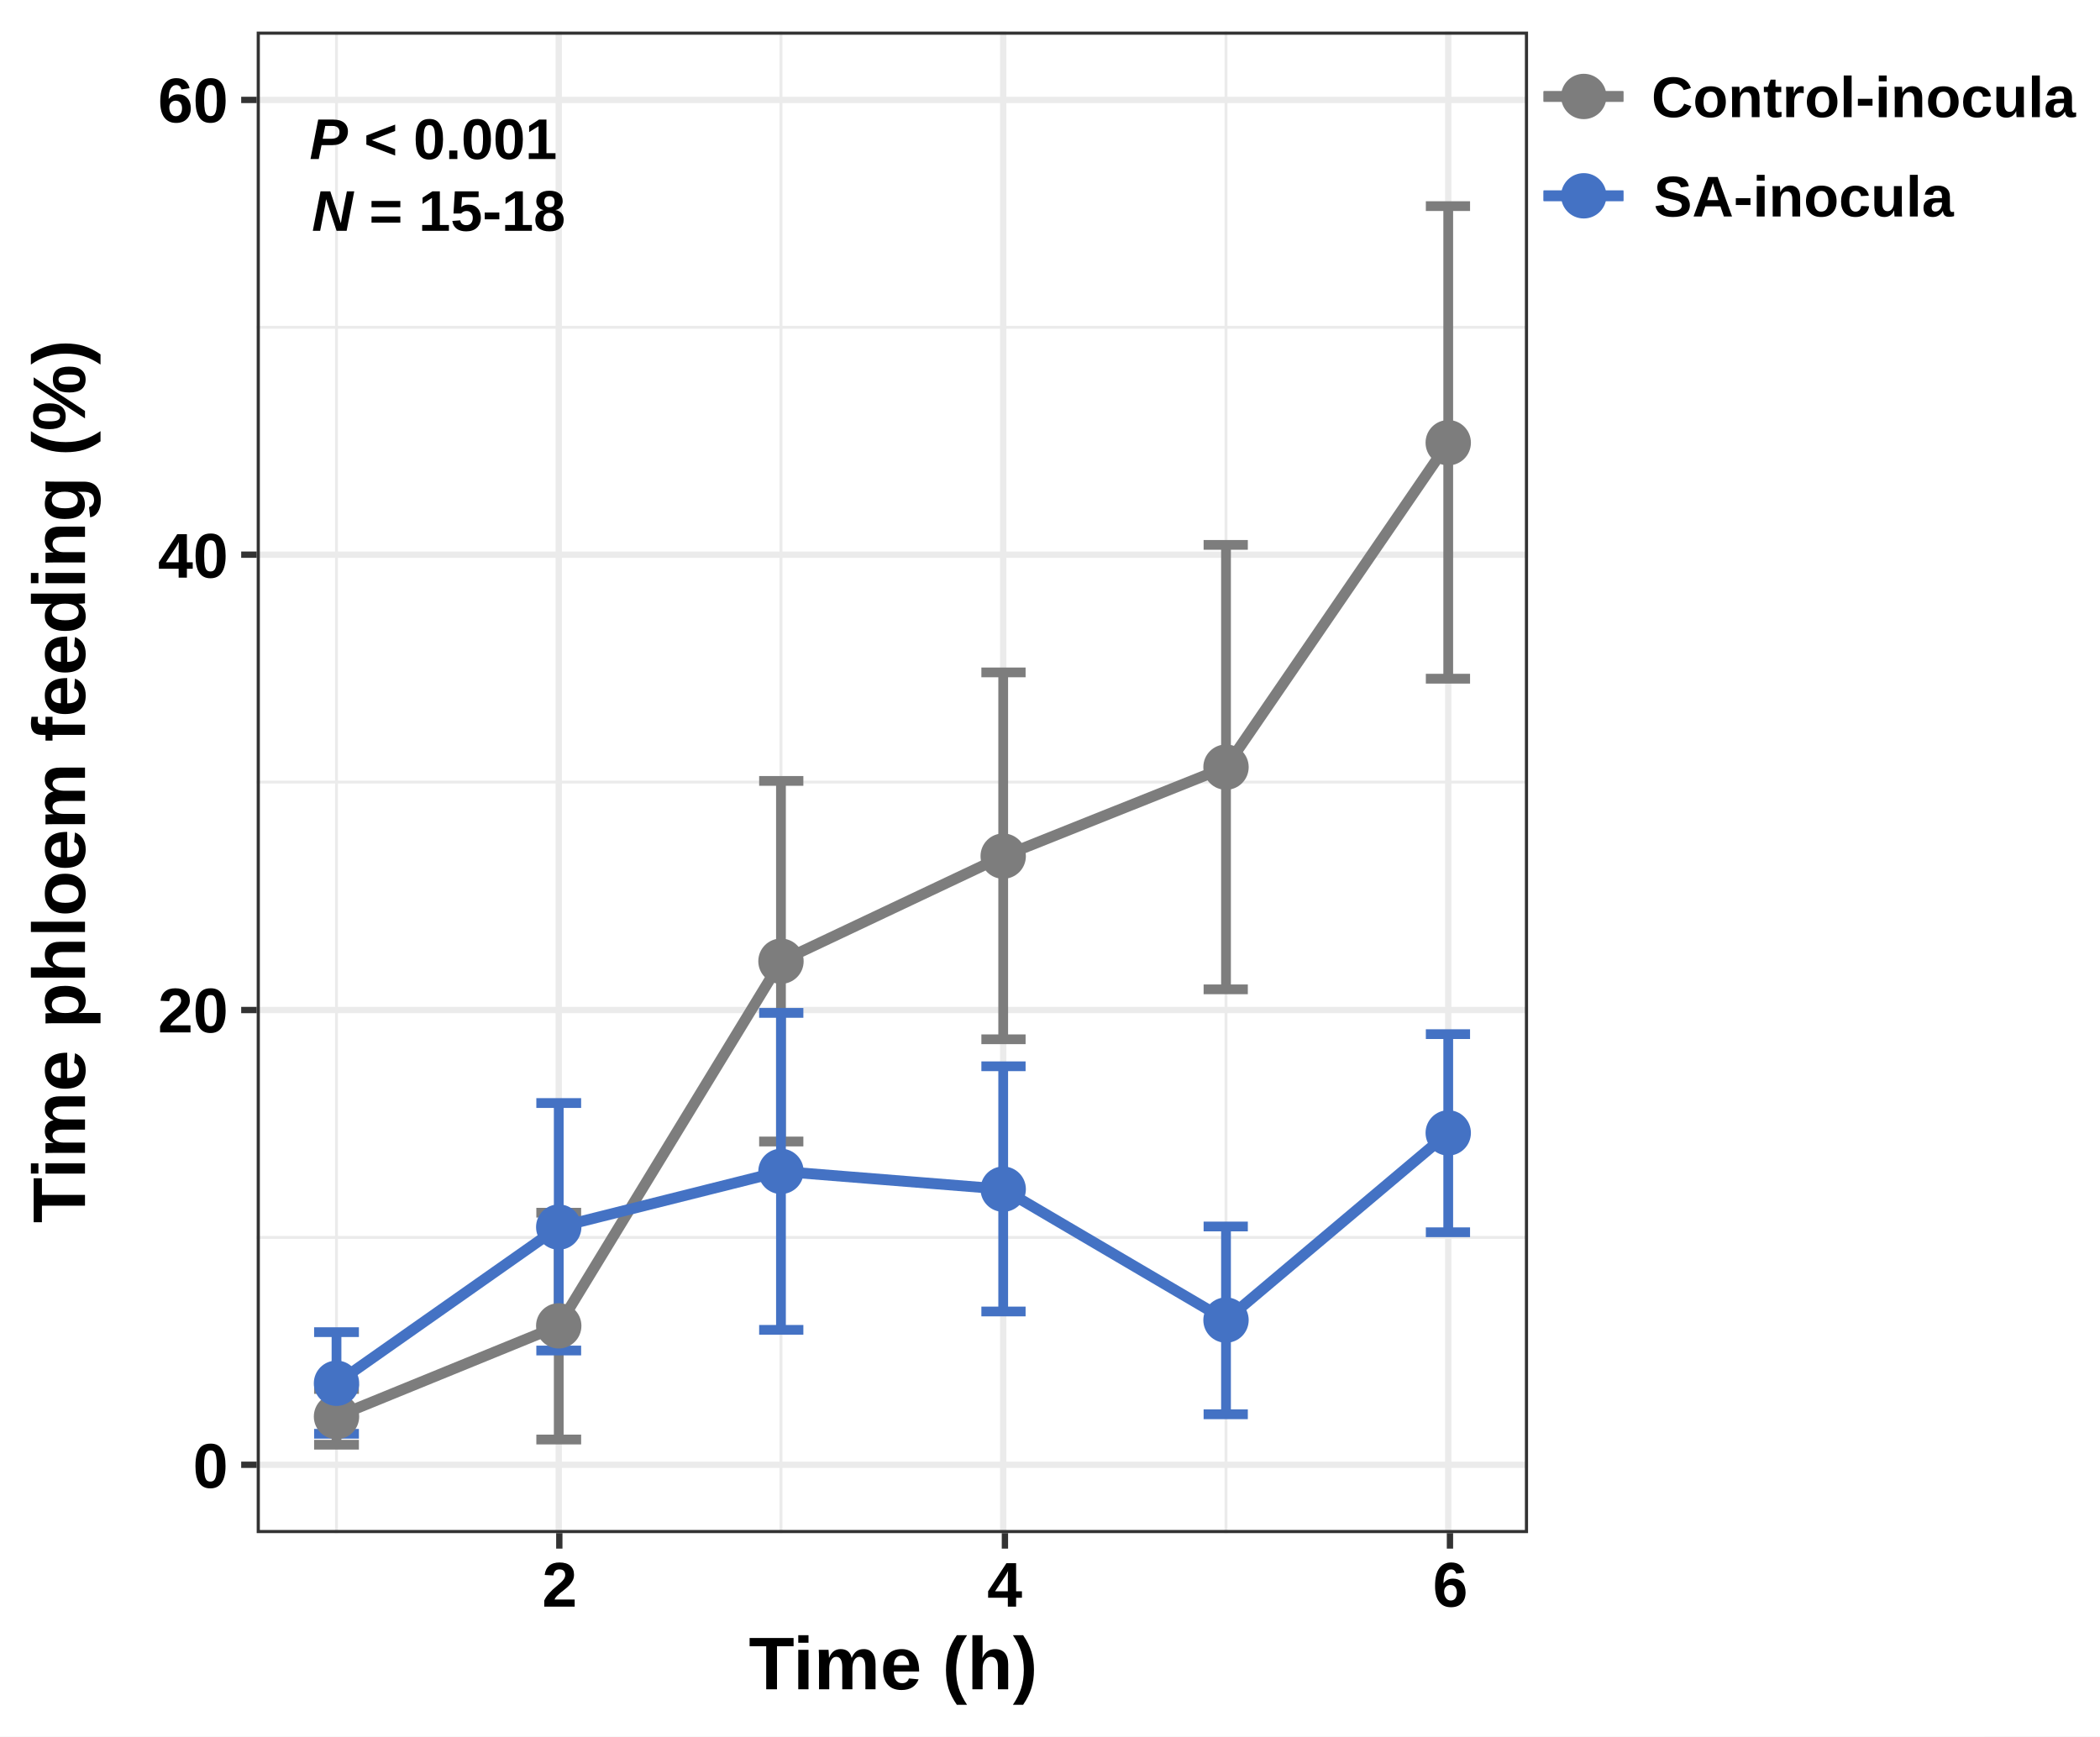
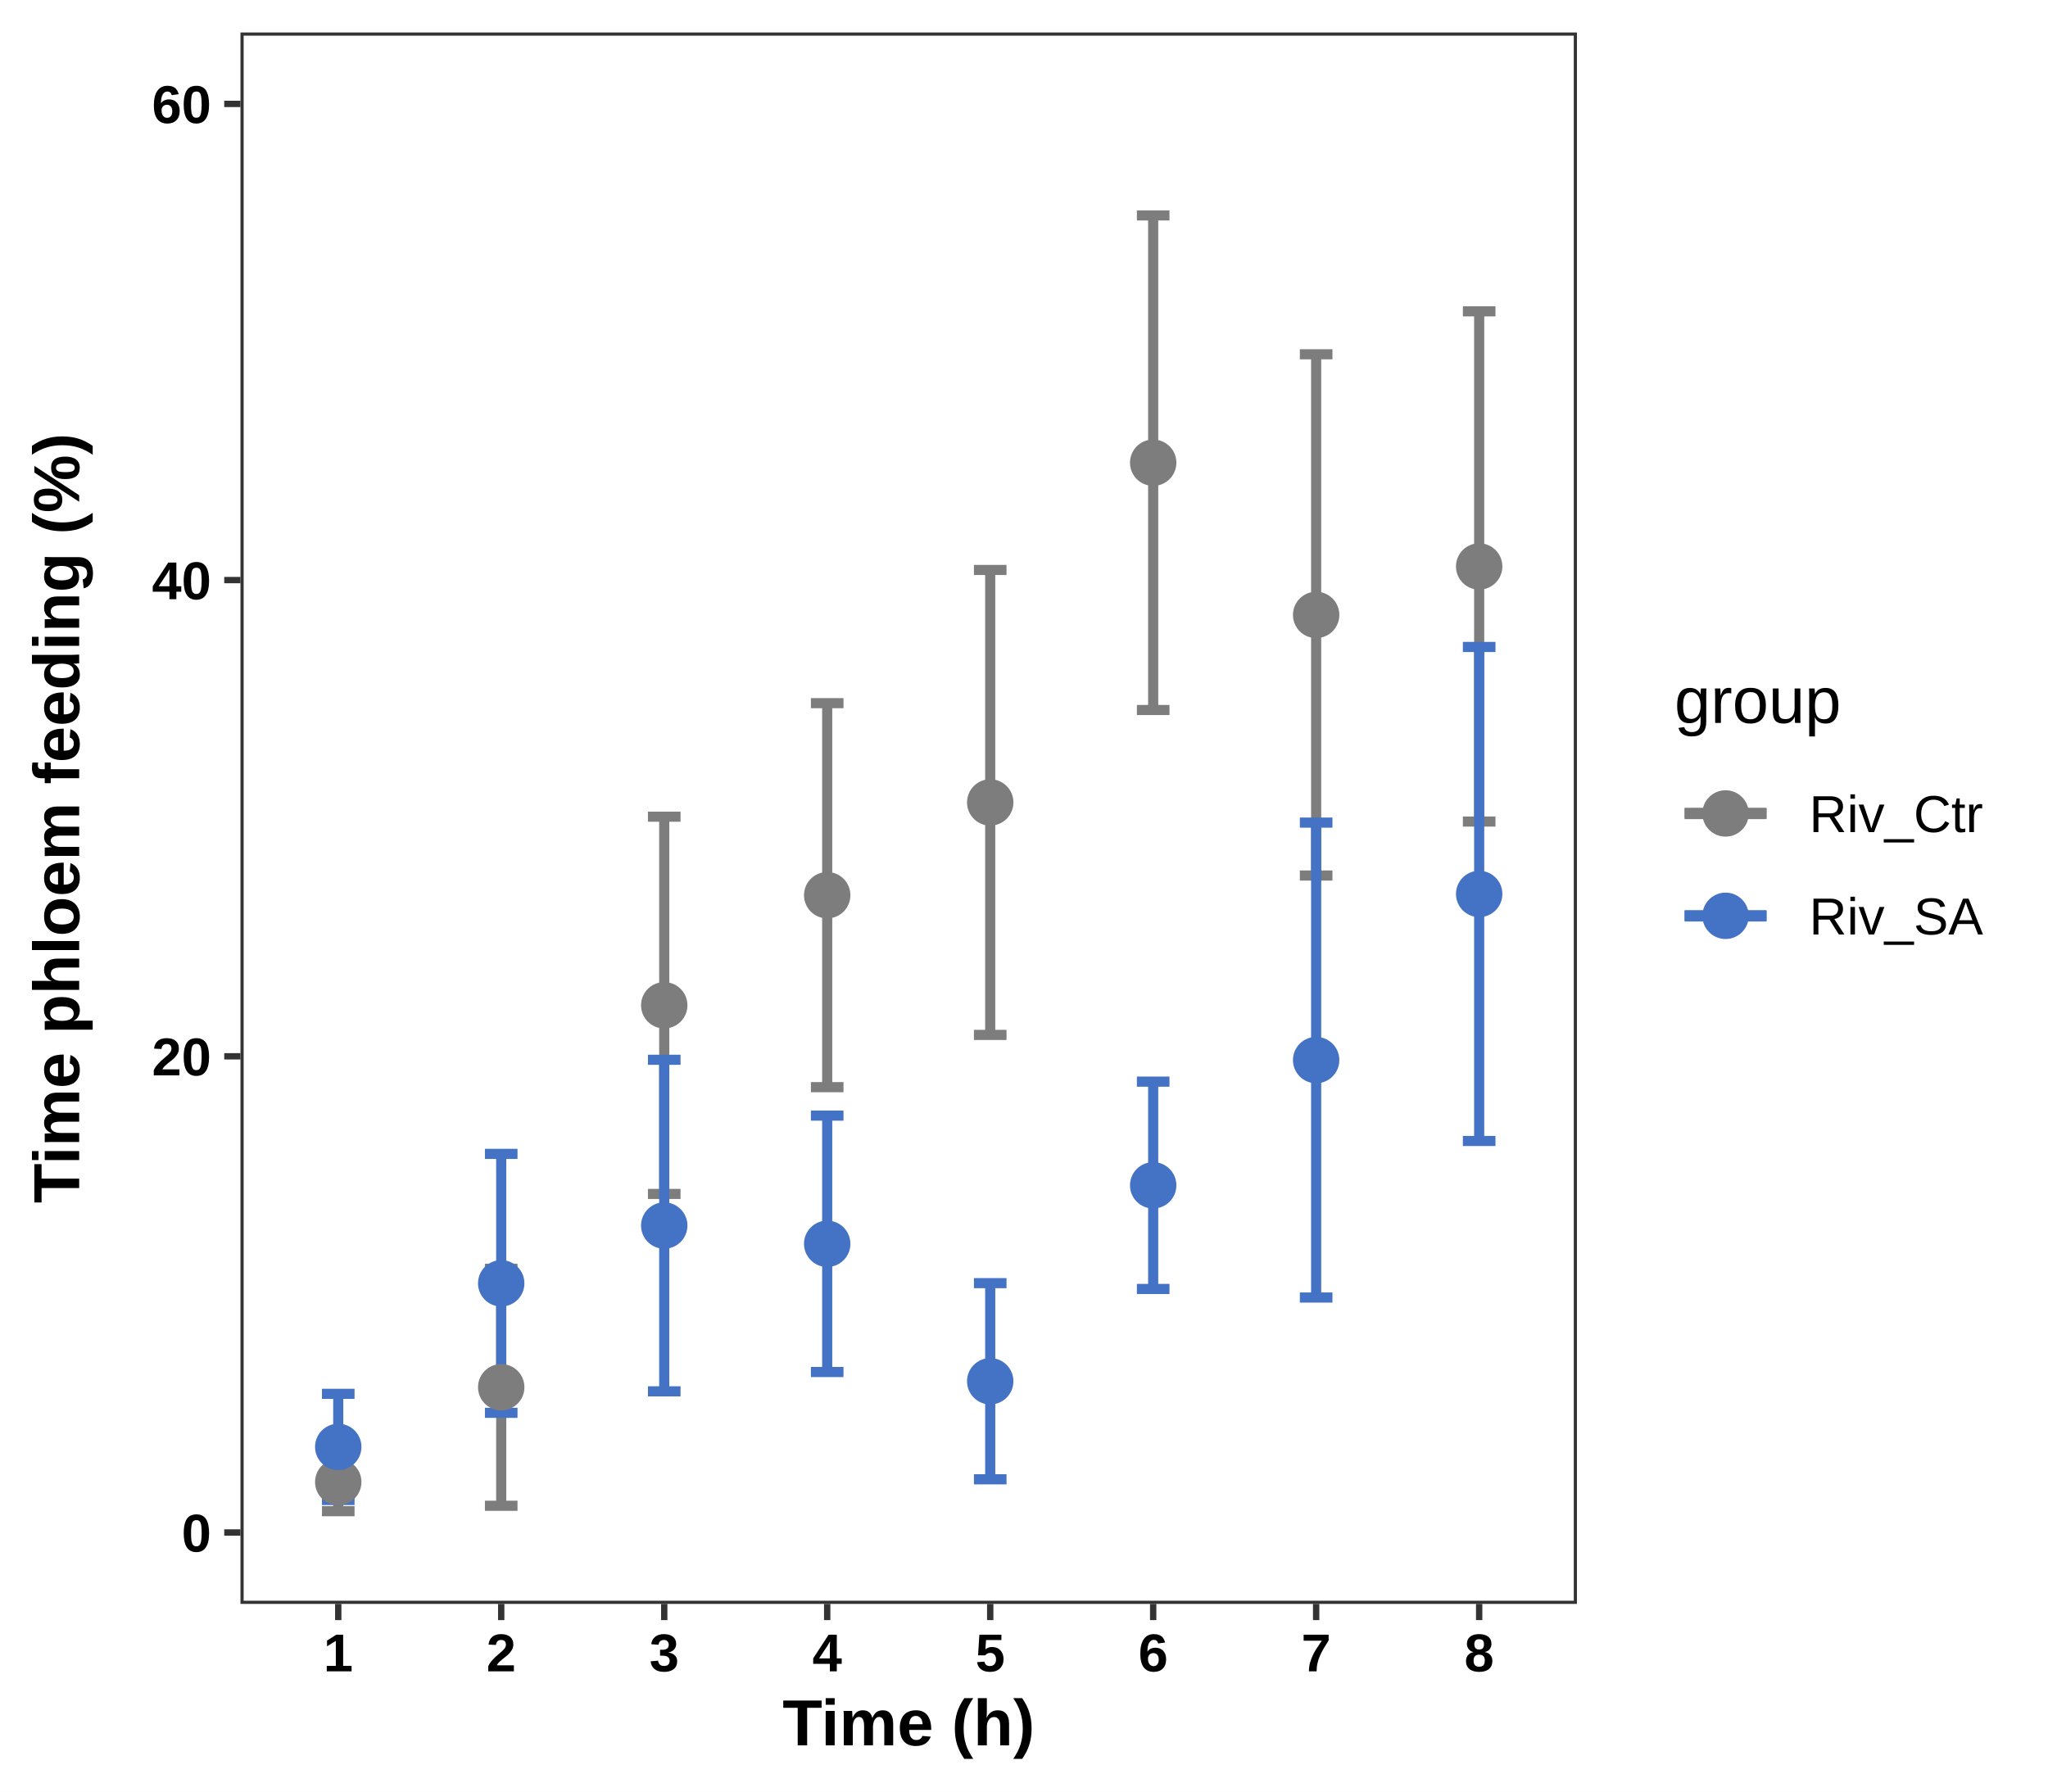
- <svg xmlns="http://www.w3.org/2000/svg" id="Layer_1" data-name="Layer 1" version="1.1" viewBox="0 0 365.7 302.4">
+ <svg xmlns="http://www.w3.org/2000/svg" class="svglite" width="345.60pt" height="302.40pt" viewBox="0 0 345.60 302.40">
  <defs>
-     <style>
-       .cls-1, .cls-2, .cls-3, .cls-4, .cls-5 {
-         fill: #000;
-         font-weight: 700;
-       }
- 
-       .cls-1, .cls-3 {
-         font-size: 10px;
-       }
- 
-       .cls-2 {
-         font-size: 13px;
-       }
- 
-       .cls-2, .cls-6, .cls-3, .cls-4, .cls-5 {
-         font-family: Arial-BoldMT, Arial;
-       }
- 
-       .cls-2, .cls-4, .cls-5 {
-         isolation: isolate;
-       }
- 
-       .cls-7 {
-         letter-spacing: 0em;
-       }
- 
-       .cls-8 {
-         clip-path: url(#clippath-2);
-       }
- 
-       .cls-9, .cls-10, .cls-11, .cls-12, .cls-13, .cls-14, .cls-15, .cls-16, .cls-17, .cls-18, .cls-19 {
-         stroke-linejoin: round;
-       }
- 
-       .cls-9, .cls-20, .cls-11, .cls-12, .cls-14, .cls-15, .cls-16, .cls-17, .cls-18 {
-         fill: none;
-       }
- 
-       .cls-9, .cls-11, .cls-16, .cls-19 {
-         stroke-width: 1.1px;
-       }
- 
-       .cls-9, .cls-18 {
-         stroke: #ebebeb;
-       }
- 
-       .cls-10 {
-         fill: #7d7d7d;
-       }
- 
-       .cls-10, .cls-13 {
-         stroke-width: .7px;
-       }
- 
-       .cls-10, .cls-13, .cls-16, .cls-19 {
-         stroke-linecap: round;
-       }
- 
-       .cls-10, .cls-14, .cls-15 {
-         stroke: #7d7d7d;
-       }
- 
-       .cls-20, .cls-21 {
-         stroke-width: 0px;
-       }
- 
-       .cls-22 {
-         clip-path: url(#clippath-1);
-       }
- 
-       .cls-11, .cls-16 {
-         stroke: #333;
-       }
- 
-       .cls-12, .cls-13, .cls-17 {
-         stroke: #4472c4;
-       }
- 
-       .cls-12, .cls-15 {
-         stroke-width: 1.7px;
-       }
- 
-       .cls-13 {
-         fill: #4472c4;
-       }
- 
-       .cls-4 {
-         font-size: 13px;
-       }
- 
-       .cls-23 {
-         letter-spacing: 0em;
-       }
- 
-       .cls-24 {
-         clip-path: url(#clippath);
-       }
- 
-       .cls-14, .cls-17 {
-         stroke-width: 1.9px;
-       }
- 
-       .cls-25 {
-         font-family: Arial-BoldItalicMT, Arial;
-         font-style: italic;
-       }
- 
-       .cls-5 {
-         font-size: 11px;
-       }
- 
-       .cls-18 {
-         stroke-width: .5px;
-       }
- 
-       .cls-21, .cls-19 {
-         fill: #fff;
-       }
- 
-       .cls-19 {
-         stroke: #fff;
-       }
- 
-       .cls-26 {
-         letter-spacing: 0em;
-       }
-     </style>
-     <clipPath id="clippath">
-       <rect class="cls-20" y="0" width="365.7" height="302.4" />
-     </clipPath>
-     <clipPath id="clippath-1">
-       <rect class="cls-20" x="44.7" y="5.5" width="221.4" height="261.5" />
-     </clipPath>
-     <clipPath id="clippath-2">
-       <rect class="cls-20" y="2.4" width="365.7" height="302.4" />
+     <style type="text/css">
+     .svglite line, .svglite polyline, .svglite polygon, .svglite path, .svglite rect, .svglite circle {
+       fill: none;
+       stroke: #000000;
+       stroke-linecap: round;
+       stroke-linejoin: round;
+       stroke-miterlimit: 10.00;
+     }
+     .svglite text {
+       white-space: pre;
+     }
+   </style>
+   </defs>
+   <rect width="100%" height="100%" style="stroke: none; fill: #FFFFFF;" />
+   <defs>
+     <clipPath id="cpMC4wMHwzNDUuNjB8MC4wMHwzMDIuNDA=">
+       <rect x="0.00" y="0.00" width="345.60" height="302.40" />
    </clipPath>
  </defs>
-   <rect class="cls-21" y="0" width="345.6" height="302.4" />
-   <g class="cls-24">
-     <rect class="cls-19" y="0" width="365.7" height="302.4" />
+   <g clip-path="url(#cpMC4wMHwzNDUuNjB8MC4wMHwzMDIuNDA=)">
+     <rect x="0.00" y="0.00" width="345.60" height="302.40" style="stroke-width: 1.07; stroke: #FFFFFF; fill: #FFFFFF;" />
  </g>
-   <g class="cls-22">
-     <g>
-       <rect class="cls-21" x="44.7" y="5.5" width="221.4" height="261.5" />
-       <line class="cls-18" x1="44.7" y1="215.5" x2="266.1" y2="215.5" />
-       <line class="cls-18" x1="44.7" y1="136.2" x2="266.1" y2="136.2" />
-       <line class="cls-18" x1="44.7" y1="57" x2="266.1" y2="57" />
-       <line class="cls-18" x1="58.6" y1="267" x2="58.6" y2="5.5" />
-       <line class="cls-18" x1="136" y1="267" x2="136" y2="5.5" />
-       <line class="cls-18" x1="213.5" y1="267" x2="213.5" y2="5.5" />
-       <line class="cls-9" x1="44.7" y1="255.1" x2="266.1" y2="255.1" />
-       <line class="cls-9" x1="44.7" y1="175.9" x2="266.1" y2="175.9" />
-       <line class="cls-9" x1="44.7" y1="96.6" x2="266.1" y2="96.6" />
-       <line class="cls-9" x1="44.7" y1="17.4" x2="266.1" y2="17.4" />
-       <line class="cls-9" x1="97.3" y1="267" x2="97.3" y2="5.5" />
-       <line class="cls-9" x1="174.7" y1="267" x2="174.7" y2="5.5" />
-       <line class="cls-9" x1="252.2" y1="267" x2="252.2" y2="5.5" />
-       <line class="cls-15" x1="54.7" y1="241.9" x2="62.5" y2="241.9" />
-       <line class="cls-15" x1="58.6" y1="241.9" x2="58.6" y2="251.6" />
-       <line class="cls-15" x1="54.7" y1="251.6" x2="62.5" y2="251.6" />
-       <line class="cls-12" x1="54.7" y1="232" x2="62.5" y2="232" />
-       <line class="cls-12" x1="58.6" y1="232" x2="58.6" y2="249.7" />
-       <line class="cls-12" x1="54.7" y1="249.7" x2="62.5" y2="249.7" />
-       <line class="cls-15" x1="93.4" y1="211.2" x2="101.2" y2="211.2" />
-       <line class="cls-15" x1="97.3" y1="211.2" x2="97.3" y2="250.7" />
-       <line class="cls-15" x1="93.4" y1="250.7" x2="101.2" y2="250.7" />
-       <line class="cls-12" x1="93.4" y1="192.1" x2="101.2" y2="192.1" />
-       <line class="cls-12" x1="97.3" y1="192.1" x2="97.3" y2="235.2" />
-       <line class="cls-12" x1="93.4" y1="235.2" x2="101.2" y2="235.2" />
-       <line class="cls-15" x1="132.2" y1="136" x2="139.9" y2="136" />
-       <line class="cls-15" x1="136" y1="136" x2="136" y2="198.8" />
-       <line class="cls-15" x1="132.2" y1="198.8" x2="139.9" y2="198.8" />
-       <line class="cls-12" x1="132.2" y1="176.4" x2="139.9" y2="176.4" />
-       <line class="cls-12" x1="136" y1="176.4" x2="136" y2="231.6" />
-       <line class="cls-12" x1="132.2" y1="231.6" x2="139.9" y2="231.6" />
-       <line class="cls-15" x1="170.9" y1="117.1" x2="178.6" y2="117.1" />
-       <line class="cls-15" x1="174.7" y1="117.1" x2="174.7" y2="181" />
-       <line class="cls-15" x1="170.9" y1="181" x2="178.6" y2="181" />
-       <line class="cls-12" x1="170.9" y1="185.7" x2="178.6" y2="185.7" />
-       <line class="cls-12" x1="174.7" y1="185.7" x2="174.7" y2="228.4" />
-       <line class="cls-12" x1="170.9" y1="228.4" x2="178.6" y2="228.4" />
-       <line class="cls-15" x1="209.6" y1="94.9" x2="217.3" y2="94.9" />
-       <line class="cls-15" x1="213.5" y1="94.9" x2="213.5" y2="172.3" />
-       <line class="cls-15" x1="209.6" y1="172.3" x2="217.3" y2="172.3" />
-       <line class="cls-12" x1="209.6" y1="213.6" x2="217.3" y2="213.6" />
-       <line class="cls-12" x1="213.5" y1="213.6" x2="213.5" y2="246.3" />
-       <line class="cls-12" x1="209.6" y1="246.3" x2="217.3" y2="246.3" />
-       <line class="cls-15" x1="248.3" y1="35.9" x2="256" y2="35.9" />
-       <line class="cls-15" x1="252.2" y1="35.9" x2="252.2" y2="118.2" />
-       <line class="cls-15" x1="248.3" y1="118.2" x2="256" y2="118.2" />
-       <line class="cls-12" x1="248.3" y1="180.1" x2="256" y2="180.1" />
-       <line class="cls-12" x1="252.2" y1="180.1" x2="252.2" y2="214.6" />
-       <line class="cls-12" x1="248.3" y1="214.6" x2="256" y2="214.6" />
-       <polyline class="cls-14" points="58.6 246.7 97.3 230.9 136 167.4 174.7 149.1 213.5 133.6 252.2 77.1" />
-       <polyline class="cls-17" points="58.6 240.9 97.3 213.7 136 204 174.7 207.1 213.5 229.9 252.2 197.3" />
-       <circle class="cls-10" cx="58.6" cy="246.7" r="3.6" />
-       <circle class="cls-13" cx="58.6" cy="240.9" r="3.6" />
-       <circle class="cls-10" cx="97.3" cy="230.9" r="3.6" />
-       <circle class="cls-13" cx="97.3" cy="213.7" r="3.6" />
-       <circle class="cls-10" cx="136" cy="167.4" r="3.6" />
-       <circle class="cls-13" cx="136" cy="204" r="3.6" />
-       <circle class="cls-10" cx="174.7" cy="149.1" r="3.6" />
-       <circle class="cls-13" cx="174.7" cy="207.1" r="3.6" />
-       <circle class="cls-10" cx="213.5" cy="133.6" r="3.6" />
-       <circle class="cls-13" cx="213.5" cy="229.9" r="3.6" />
-       <circle class="cls-10" cx="252.2" cy="77.1" r="3.6" />
-       <circle class="cls-13" cx="252.2" cy="197.3" r="3.6" />
-       <rect class="cls-16" x="44.7" y="5.5" width="221.4" height="261.5" />
-     </g>
+   <defs>
+     <clipPath id="cpNDAuNTh8MjY2LjExfDUuNDh8MjcwLjcy">
+       <rect x="40.58" y="5.48" width="225.53" height="265.24" />
+     </clipPath>
+   </defs>
+   <g clip-path="url(#cpNDAuNTh8MjY2LjExfDUuNDh8MjcwLjcy)">
+     <rect x="40.58" y="5.48" width="225.53" height="265.24" style="stroke-width: 1.07; stroke: none; fill: #FFFFFF;" />
+     <polyline points="54.33,245.22 59.83,245.22 " style="stroke-width: 1.71; stroke: #7D7D7D; stroke-linecap: butt;" />
+     <polyline points="57.08,245.22 57.08,255.07 " style="stroke-width: 1.71; stroke: #7D7D7D; stroke-linecap: butt;" />
+     <polyline points="54.33,255.07 59.83,255.07 " style="stroke-width: 1.71; stroke: #7D7D7D; stroke-linecap: butt;" />
+     <polyline points="54.33,235.26 59.83,235.26 " style="stroke-width: 1.71; stroke: #4472C4; stroke-linecap: butt;" />
+     <polyline points="57.08,235.26 57.08,253.18 " style="stroke-width: 1.71; stroke: #4472C4; stroke-linecap: butt;" />
+     <polyline points="54.33,253.18 59.83,253.18 " style="stroke-width: 1.71; stroke: #4472C4; stroke-linecap: butt;" />
+     <polyline points="81.83,214.15 87.33,214.15 " style="stroke-width: 1.71; stroke: #7D7D7D; stroke-linecap: butt;" />
+     <polyline points="84.58,214.15 84.58,254.16 " style="stroke-width: 1.71; stroke: #7D7D7D; stroke-linecap: butt;" />
+     <polyline points="81.83,254.16 87.33,254.16 " style="stroke-width: 1.71; stroke: #7D7D7D; stroke-linecap: butt;" />
+     <polyline points="81.83,194.76 87.33,194.76 " style="stroke-width: 1.71; stroke: #4472C4; stroke-linecap: butt;" />
+     <polyline points="84.58,194.76 84.58,238.47 " style="stroke-width: 1.71; stroke: #4472C4; stroke-linecap: butt;" />
+     <polyline points="81.83,238.47 87.33,238.47 " style="stroke-width: 1.71; stroke: #4472C4; stroke-linecap: butt;" />
+     <polyline points="109.34,137.85 114.84,137.85 " style="stroke-width: 1.71; stroke: #7D7D7D; stroke-linecap: butt;" />
+     <polyline points="112.09,137.85 112.09,201.52 " style="stroke-width: 1.71; stroke: #7D7D7D; stroke-linecap: butt;" />
+     <polyline points="109.34,201.52 114.84,201.52 " style="stroke-width: 1.71; stroke: #7D7D7D; stroke-linecap: butt;" />
+     <polyline points="109.34,178.88 114.84,178.88 " style="stroke-width: 1.71; stroke: #4472C4; stroke-linecap: butt;" />
+     <polyline points="112.09,178.88 112.09,234.84 " style="stroke-width: 1.71; stroke: #4472C4; stroke-linecap: butt;" />
+     <polyline points="109.34,234.84 114.84,234.84 " style="stroke-width: 1.71; stroke: #4472C4; stroke-linecap: butt;" />
+     <polyline points="136.84,118.69 142.34,118.69 " style="stroke-width: 1.71; stroke: #7D7D7D; stroke-linecap: butt;" />
+     <polyline points="139.59,118.69 139.59,183.50 " style="stroke-width: 1.71; stroke: #7D7D7D; stroke-linecap: butt;" />
+     <polyline points="136.84,183.50 142.34,183.50 " style="stroke-width: 1.71; stroke: #7D7D7D; stroke-linecap: butt;" />
+     <polyline points="136.84,188.30 142.34,188.30 " style="stroke-width: 1.71; stroke: #4472C4; stroke-linecap: butt;" />
+     <polyline points="139.59,188.30 139.59,231.58 " style="stroke-width: 1.71; stroke: #4472C4; stroke-linecap: butt;" />
+     <polyline points="136.84,231.58 142.34,231.58 " style="stroke-width: 1.71; stroke: #4472C4; stroke-linecap: butt;" />
+     <polyline points="164.35,96.20 169.85,96.20 " style="stroke-width: 1.71; stroke: #7D7D7D; stroke-linecap: butt;" />
+     <polyline points="167.10,96.20 167.10,174.68 " style="stroke-width: 1.71; stroke: #7D7D7D; stroke-linecap: butt;" />
+     <polyline points="164.35,174.68 169.85,174.68 " style="stroke-width: 1.71; stroke: #7D7D7D; stroke-linecap: butt;" />
+     <polyline points="164.35,216.58 169.85,216.58 " style="stroke-width: 1.71; stroke: #4472C4; stroke-linecap: butt;" />
+     <polyline points="167.10,216.58 167.10,249.69 " style="stroke-width: 1.71; stroke: #4472C4; stroke-linecap: butt;" />
+     <polyline points="164.35,249.69 169.85,249.69 " style="stroke-width: 1.71; stroke: #4472C4; stroke-linecap: butt;" />
+     <polyline points="191.85,36.36 197.35,36.36 " style="stroke-width: 1.71; stroke: #7D7D7D; stroke-linecap: butt;" />
+     <polyline points="194.60,36.36 194.60,119.84 " style="stroke-width: 1.71; stroke: #7D7D7D; stroke-linecap: butt;" />
+     <polyline points="191.85,119.84 197.35,119.84 " style="stroke-width: 1.71; stroke: #7D7D7D; stroke-linecap: butt;" />
+     <polyline points="191.85,182.57 197.35,182.57 " style="stroke-width: 1.71; stroke: #4472C4; stroke-linecap: butt;" />
+     <polyline points="194.60,182.57 194.60,217.56 " style="stroke-width: 1.71; stroke: #4472C4; stroke-linecap: butt;" />
+     <polyline points="191.85,217.56 197.35,217.56 " style="stroke-width: 1.71; stroke: #4472C4; stroke-linecap: butt;" />
+     <polyline points="219.35,59.80 224.85,59.80 " style="stroke-width: 1.71; stroke: #7D7D7D; stroke-linecap: butt;" />
+     <polyline points="222.10,59.80 222.10,147.78 " style="stroke-width: 1.71; stroke: #7D7D7D; stroke-linecap: butt;" />
+     <polyline points="219.35,147.78 224.85,147.78 " style="stroke-width: 1.71; stroke: #7D7D7D; stroke-linecap: butt;" />
+     <polyline points="219.35,138.85 224.85,138.85 " style="stroke-width: 1.71; stroke: #4472C4; stroke-linecap: butt;" />
+     <polyline points="222.10,138.85 222.10,219.01 " style="stroke-width: 1.71; stroke: #4472C4; stroke-linecap: butt;" />
+     <polyline points="219.35,219.01 224.85,219.01 " style="stroke-width: 1.71; stroke: #4472C4; stroke-linecap: butt;" />
+     <polyline points="246.86,52.55 252.36,52.55 " style="stroke-width: 1.71; stroke: #7D7D7D; stroke-linecap: butt;" />
+     <polyline points="249.61,52.55 249.61,138.67 " style="stroke-width: 1.71; stroke: #7D7D7D; stroke-linecap: butt;" />
+     <polyline points="246.86,138.67 252.36,138.67 " style="stroke-width: 1.71; stroke: #7D7D7D; stroke-linecap: butt;" />
+     <polyline points="246.86,109.20 252.36,109.20 " style="stroke-width: 1.71; stroke: #4472C4; stroke-linecap: butt;" />
+     <polyline points="249.61,109.20 249.61,192.58 " style="stroke-width: 1.71; stroke: #4472C4; stroke-linecap: butt;" />
+     <polyline points="246.86,192.58 252.36,192.58 " style="stroke-width: 1.71; stroke: #4472C4; stroke-linecap: butt;" />
+     <circle cx="57.08" cy="250.15" r="3.56" style="stroke-width: 0.71; stroke: #7D7D7D; fill: #7D7D7D;" />
+     <circle cx="57.08" cy="244.22" r="3.56" style="stroke-width: 0.71; stroke: #4472C4; fill: #4472C4;" />
+     <circle cx="84.58" cy="234.15" r="3.56" style="stroke-width: 0.71; stroke: #7D7D7D; fill: #7D7D7D;" />
+     <circle cx="84.58" cy="216.61" r="3.56" style="stroke-width: 0.71; stroke: #4472C4; fill: #4472C4;" />
+     <circle cx="112.09" cy="169.68" r="3.56" style="stroke-width: 0.71; stroke: #7D7D7D; fill: #7D7D7D;" />
+     <circle cx="112.09" cy="206.86" r="3.56" style="stroke-width: 0.71; stroke: #4472C4; fill: #4472C4;" />
+     <circle cx="139.59" cy="151.10" r="3.56" style="stroke-width: 0.71; stroke: #7D7D7D; fill: #7D7D7D;" />
+     <circle cx="139.59" cy="209.94" r="3.56" style="stroke-width: 0.71; stroke: #4472C4; fill: #4472C4;" />
+     <circle cx="167.10" cy="135.44" r="3.56" style="stroke-width: 0.71; stroke: #7D7D7D; fill: #7D7D7D;" />
+     <circle cx="167.10" cy="233.14" r="3.56" style="stroke-width: 0.71; stroke: #4472C4; fill: #4472C4;" />
+     <circle cx="194.60" cy="78.10" r="3.56" style="stroke-width: 0.71; stroke: #7D7D7D; fill: #7D7D7D;" />
+     <circle cx="194.60" cy="200.07" r="3.56" style="stroke-width: 0.71; stroke: #4472C4; fill: #4472C4;" />
+     <circle cx="222.10" cy="103.79" r="3.56" style="stroke-width: 0.71; stroke: #7D7D7D; fill: #7D7D7D;" />
+     <circle cx="222.10" cy="178.93" r="3.56" style="stroke-width: 0.71; stroke: #4472C4; fill: #4472C4;" />
+     <circle cx="249.61" cy="95.61" r="3.56" style="stroke-width: 0.71; stroke: #7D7D7D; fill: #7D7D7D;" />
+     <circle cx="249.61" cy="150.89" r="3.56" style="stroke-width: 0.71; stroke: #4472C4; fill: #4472C4;" />
+     <rect x="40.58" y="5.48" width="225.53" height="265.24" style="stroke-width: 1.07; stroke: #333333;" />
  </g>
-   <g class="cls-8">
-     <g>
-       <text class="cls-5" transform="translate(33.6 259.1)">
-         <tspan x="0" y="0">0</tspan>
-       </text>
-       <text class="cls-5" transform="translate(27.5 179.8)">
-         <tspan x="0" y="0">20</tspan>
-       </text>
-       <text class="cls-5" transform="translate(27.5 100.6)">
-         <tspan x="0" y="0">40</tspan>
-       </text>
-       <text class="cls-5" transform="translate(27.5 21.3)">
-         <tspan x="0" y="0">60</tspan>
-       </text>
-       <line class="cls-11" x1="42" y1="255.1" x2="44.7" y2="255.1" />
-       <line class="cls-11" x1="42" y1="175.9" x2="44.7" y2="175.9" />
-       <line class="cls-11" x1="42" y1="96.6" x2="44.7" y2="96.6" />
-       <line class="cls-11" x1="42" y1="17.4" x2="44.7" y2="17.4" />
-       <line class="cls-11" x1="97.4" y1="269.7" x2="97.4" y2="267" />
-       <line class="cls-11" x1="175" y1="269.7" x2="175" y2="267" />
-       <line class="cls-11" x1="252.5" y1="269.7" x2="252.5" y2="267" />
-       <text class="cls-5" transform="translate(94.4 279.8)">
-         <tspan x="0" y="0">2</tspan>
-       </text>
-       <text class="cls-5" transform="translate(171.9 279.8)">
-         <tspan x="0" y="0">4</tspan>
-       </text>
-       <text class="cls-5" transform="translate(249.5 279.8)">
-         <tspan x="0" y="0">6</tspan>
-       </text>
-       <text class="cls-4" transform="translate(130.4 294.2)">
-         <tspan x="0" y="0">Time</tspan>
-         <tspan class="cls-7" x="30.3" y="0"> </tspan>
-         <tspan x="33.7" y="0">(h)</tspan>
-       </text>
-       <text class="cls-2" transform="translate(14.8 213) rotate(-90)">
-         <tspan x="0" y="0">Time</tspan>
-         <tspan class="cls-23" x="30.4" y="0"> </tspan>
-         <tspan x="33.9" y="0">phloem</tspan>
-         <tspan class="cls-23" x="80.2" y="0"> </tspan>
-         <tspan x="83.8" y="0">feeding</tspan>
-         <tspan class="cls-26" x="130" y="0"> </tspan>
-         <tspan x="133.6" y="0">(%)</tspan>
-       </text>
-       <rect class="cls-21" x="267.1" y="8.2" width="17.3" height="17.3" />
-       <line class="cls-15" x1="268.8" y1="16.8" x2="282.7" y2="16.8" />
-       <line class="cls-14" x1="268.8" y1="16.8" x2="282.7" y2="16.8" />
-       <ellipse class="cls-10" cx="275.8" cy="16.8" rx="3.6" ry="3.6" />
-       <rect class="cls-21" x="267.1" y="25.5" width="17.3" height="17.3" />
-       <line class="cls-12" x1="268.8" y1="34.1" x2="282.7" y2="34.1" />
-       <line class="cls-17" x1="268.8" y1="34.1" x2="282.7" y2="34.1" />
-       <ellipse class="cls-13" cx="275.8" cy="34.1" rx="3.6" ry="3.6" />
-       <text class="cls-3" transform="translate(288 37.7)">
-         <tspan x="0" y="0">SA-inocula</tspan>
-       </text>
-       <text class="cls-3" transform="translate(287.6 20.4) scale(1 1)">
-         <tspan x="0" y="0">Control-inocula</tspan>
-       </text>
-     </g>
+   <g clip-path="url(#cpMC4wMHwzNDUuNjB8MC4wMHwzMDIuNDA=)">
+     <text x="35.65" y="261.89" text-anchor="end" style="font-size: 9.00px; font-weight: bold; font-family: &quot;Arial&quot;;" textLength="5.00px" lengthAdjust="spacingAndGlyphs">0</text>
+     <text x="35.65" y="181.51" text-anchor="end" style="font-size: 9.00px; font-weight: bold; font-family: &quot;Arial&quot;;" textLength="10.01px" lengthAdjust="spacingAndGlyphs">20</text>
+     <text x="35.65" y="101.14" text-anchor="end" style="font-size: 9.00px; font-weight: bold; font-family: &quot;Arial&quot;;" textLength="10.01px" lengthAdjust="spacingAndGlyphs">40</text>
+     <text x="35.65" y="20.76" text-anchor="end" style="font-size: 9.00px; font-weight: bold; font-family: &quot;Arial&quot;;" textLength="10.01px" lengthAdjust="spacingAndGlyphs">60</text>
+     <polyline points="37.84,258.67 40.58,258.67 " style="stroke-width: 1.07; stroke: #333333; stroke-linecap: butt;" />
+     <polyline points="37.84,178.29 40.58,178.29 " style="stroke-width: 1.07; stroke: #333333; stroke-linecap: butt;" />
+     <polyline points="37.84,97.91 40.58,97.91 " style="stroke-width: 1.07; stroke: #333333; stroke-linecap: butt;" />
+     <polyline points="37.84,17.54 40.58,17.54 " style="stroke-width: 1.07; stroke: #333333; stroke-linecap: butt;" />
+     <polyline points="57.08,273.46 57.08,270.72 " style="stroke-width: 1.07; stroke: #333333; stroke-linecap: butt;" />
+     <polyline points="84.58,273.46 84.58,270.72 " style="stroke-width: 1.07; stroke: #333333; stroke-linecap: butt;" />
+     <polyline points="112.09,273.46 112.09,270.72 " style="stroke-width: 1.07; stroke: #333333; stroke-linecap: butt;" />
+     <polyline points="139.59,273.46 139.59,270.72 " style="stroke-width: 1.07; stroke: #333333; stroke-linecap: butt;" />
+     <polyline points="167.10,273.46 167.10,270.72 " style="stroke-width: 1.07; stroke: #333333; stroke-linecap: butt;" />
+     <polyline points="194.60,273.46 194.60,270.72 " style="stroke-width: 1.07; stroke: #333333; stroke-linecap: butt;" />
+     <polyline points="222.10,273.46 222.10,270.72 " style="stroke-width: 1.07; stroke: #333333; stroke-linecap: butt;" />
+     <polyline points="249.61,273.46 249.61,270.72 " style="stroke-width: 1.07; stroke: #333333; stroke-linecap: butt;" />
+     <text x="57.08" y="282.10" text-anchor="middle" style="font-size: 9.00px; font-weight: bold; font-family: &quot;Arial&quot;;" textLength="5.00px" lengthAdjust="spacingAndGlyphs">1</text>
+     <text x="84.58" y="282.10" text-anchor="middle" style="font-size: 9.00px; font-weight: bold; font-family: &quot;Arial&quot;;" textLength="5.00px" lengthAdjust="spacingAndGlyphs">2</text>
+     <text x="112.09" y="282.10" text-anchor="middle" style="font-size: 9.00px; font-weight: bold; font-family: &quot;Arial&quot;;" textLength="5.00px" lengthAdjust="spacingAndGlyphs">3</text>
+     <text x="139.59" y="282.10" text-anchor="middle" style="font-size: 9.00px; font-weight: bold; font-family: &quot;Arial&quot;;" textLength="5.00px" lengthAdjust="spacingAndGlyphs">4</text>
+     <text x="167.10" y="282.10" text-anchor="middle" style="font-size: 9.00px; font-weight: bold; font-family: &quot;Arial&quot;;" textLength="5.00px" lengthAdjust="spacingAndGlyphs">5</text>
+     <text x="194.60" y="282.10" text-anchor="middle" style="font-size: 9.00px; font-weight: bold; font-family: &quot;Arial&quot;;" textLength="5.00px" lengthAdjust="spacingAndGlyphs">6</text>
+     <text x="222.10" y="282.10" text-anchor="middle" style="font-size: 9.00px; font-weight: bold; font-family: &quot;Arial&quot;;" textLength="5.00px" lengthAdjust="spacingAndGlyphs">7</text>
+     <text x="249.61" y="282.10" text-anchor="middle" style="font-size: 9.00px; font-weight: bold; font-family: &quot;Arial&quot;;" textLength="5.00px" lengthAdjust="spacingAndGlyphs">8</text>
+     <text x="153.34" y="294.60" text-anchor="middle" style="font-size: 11.00px; font-weight: bold; font-family: &quot;Arial&quot;;" textLength="42.59px" lengthAdjust="spacingAndGlyphs">Time (h)</text>
+     <text transform="translate(13.36,138.10) rotate(-90)" text-anchor="middle" style="font-size: 11.00px; font-weight: bold; font-family: &quot;Arial&quot;;" textLength="130.01px" lengthAdjust="spacingAndGlyphs">Time phloem feeding (%)</text>
+     <rect x="277.07" y="107.50" width="63.05" height="61.19" style="stroke-width: 1.07; stroke: none; fill: #FFFFFF;" />
+     <text x="282.55" y="122.02" style="font-size: 11.00px; font-family: &quot;Arial&quot;;" textLength="28.14px" lengthAdjust="spacingAndGlyphs">group</text>
+     <rect x="282.55" y="128.66" width="17.28" height="17.28" style="stroke-width: 1.07; stroke: none; fill: #FFFFFF;" />
+     <line x1="284.28" y1="137.30" x2="298.10" y2="137.30" style="stroke-width: 1.71; stroke: #7D7D7D; stroke-linecap: butt;" />
+     <line x1="284.28" y1="137.30" x2="298.10" y2="137.30" style="stroke-width: 1.92; stroke: #7D7D7D; stroke-linecap: butt;" />
+     <circle cx="291.19" cy="137.30" r="3.56" style="stroke-width: 0.71; stroke: #7D7D7D; fill: #7D7D7D;" />
+     <rect x="282.55" y="145.94" width="17.28" height="17.28" style="stroke-width: 1.07; stroke: none; fill: #FFFFFF;" />
+     <line x1="284.28" y1="154.58" x2="298.10" y2="154.58" style="stroke-width: 1.71; stroke: #4472C4; stroke-linecap: butt;" />
+     <line x1="284.28" y1="154.58" x2="298.10" y2="154.58" style="stroke-width: 1.92; stroke: #4472C4; stroke-linecap: butt;" />
+     <circle cx="291.19" cy="154.58" r="3.56" style="stroke-width: 0.71; stroke: #4472C4; fill: #4472C4;" />
+     <text x="305.31" y="140.45" style="font-size: 8.80px; font-family: &quot;Arial&quot;;" textLength="29.33px" lengthAdjust="spacingAndGlyphs">Riv_Ctr</text>
+     <text x="305.31" y="157.73" style="font-size: 8.80px; font-family: &quot;Arial&quot;;" textLength="29.33px" lengthAdjust="spacingAndGlyphs">Riv_SA</text>
  </g>
-   <text class="cls-1" transform="translate(53.9 27.7)">
-     <tspan class="cls-25" x="0" y="0">P</tspan>
-     <tspan class="cls-6" x="6.7" y="0" xml:space="preserve"> &lt; 0.001</tspan>
-   </text>
-   <text class="cls-1" transform="translate(54.3 40.2)">
-     <tspan class="cls-25" x="0" y="0">N</tspan>
-     <tspan class="cls-6" x="7.2" y="0" xml:space="preserve"> = 15-18</tspan>
-   </text>
</svg>
